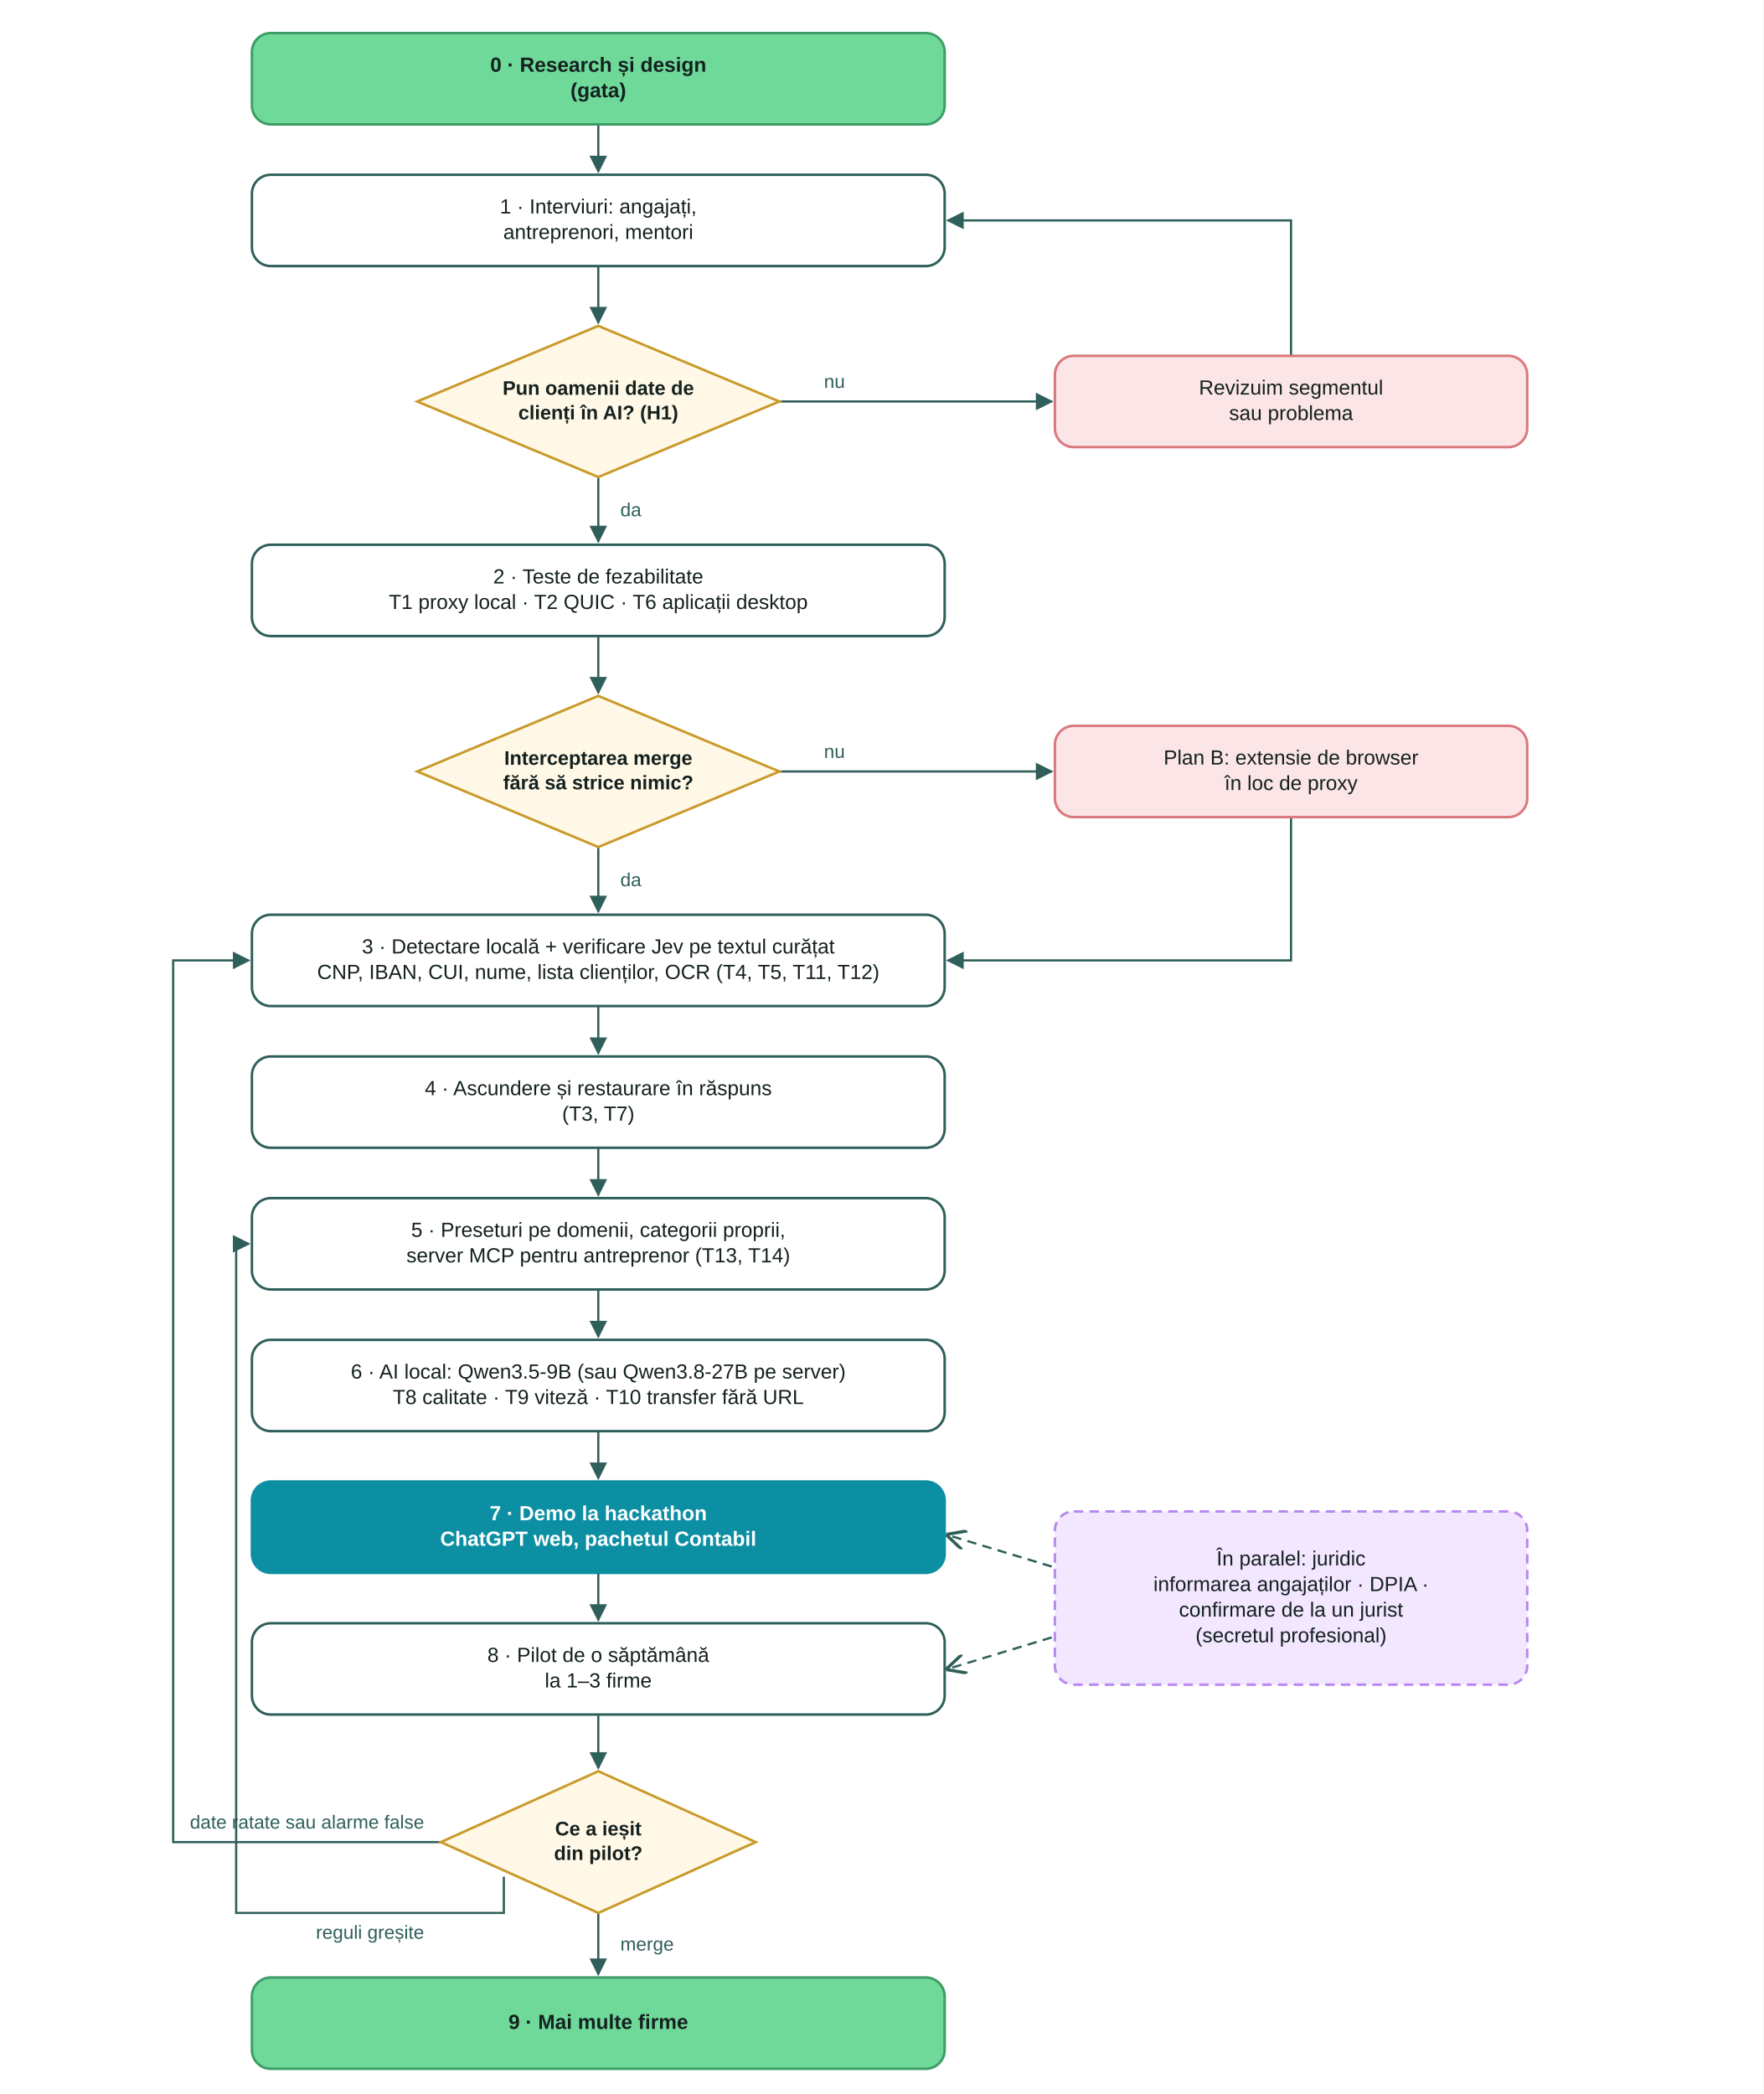
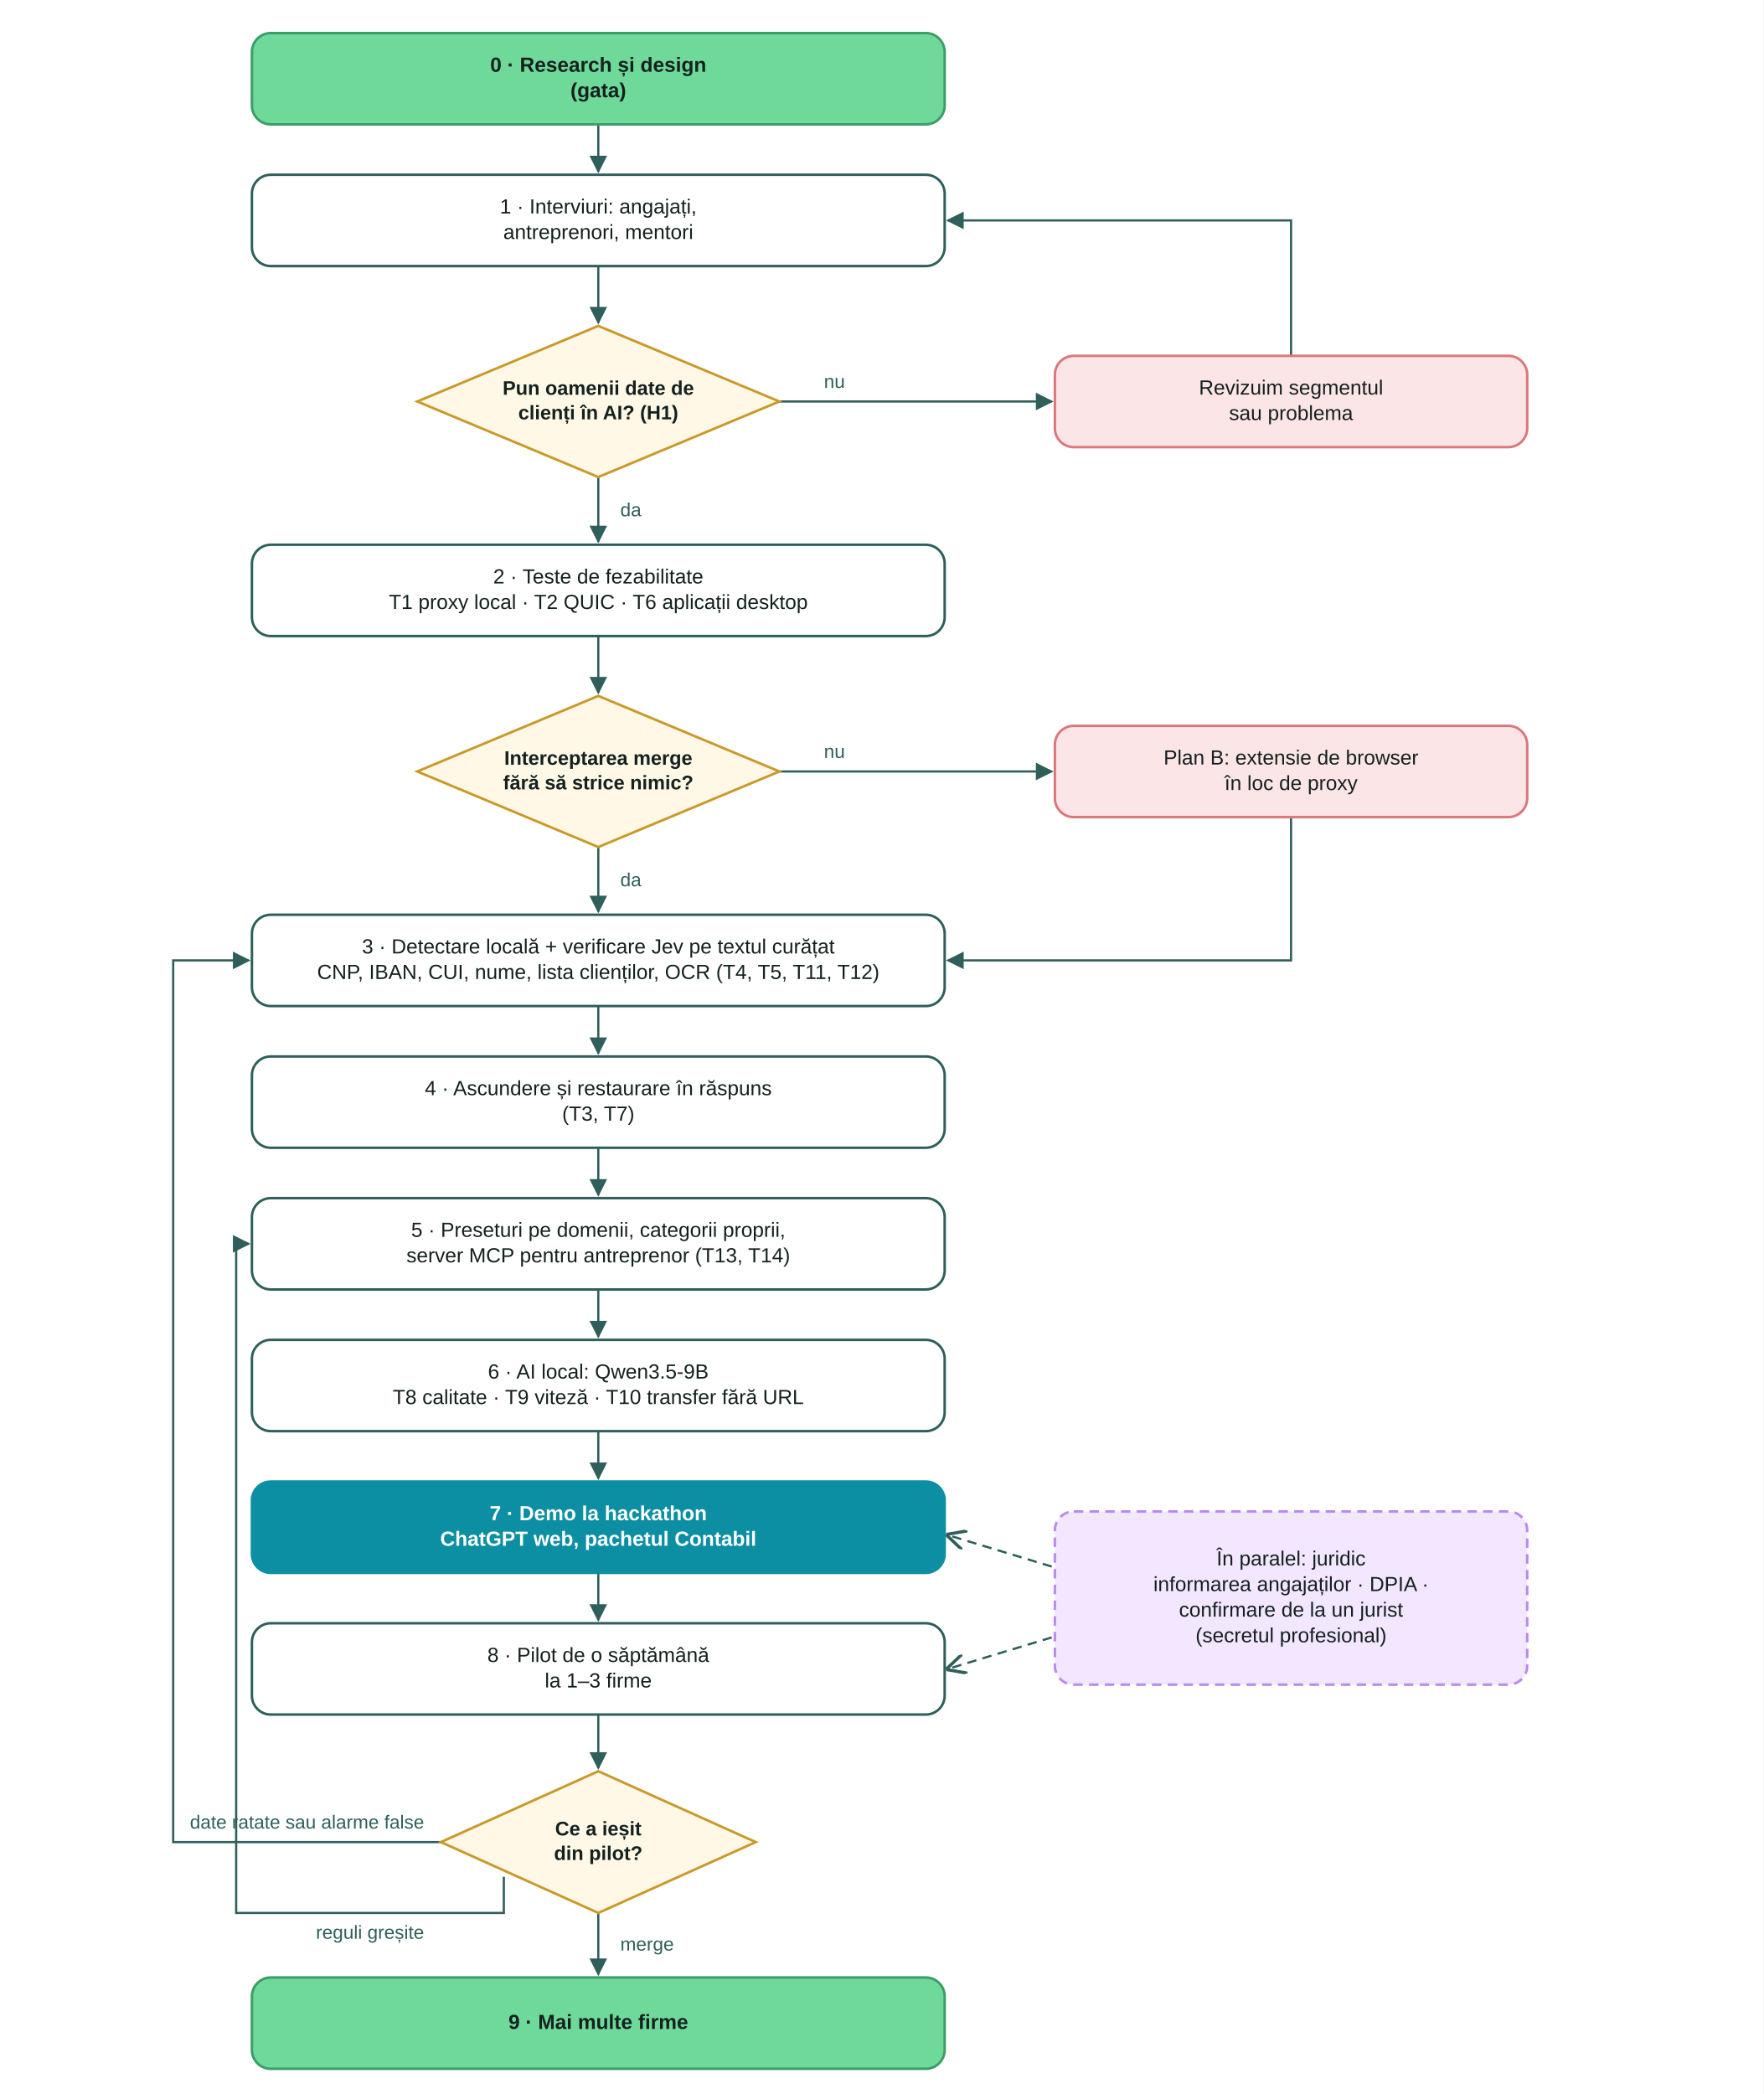
<svg xmlns="http://www.w3.org/2000/svg" viewBox="0 0 1120 1330" width="1120" height="1330" role="img" aria-label="Fluxul de dezvoltare al aplicației">
  <rect width="1120" height="1330" fill="#ffffff" />
  <defs>
    <marker id="ah" viewBox="0 0 10 10" refX="9" refY="5" markerWidth="8" markerHeight="8" orient="auto-start-reverse">
      <path d="M0,0 L10,5 L0,10 z" fill="#2f5f5a" />
    </marker>
    <marker id="ao" viewBox="0 0 10 10" refX="9" refY="5" markerWidth="9" markerHeight="9" orient="auto-start-reverse">
      <path d="M0,0 L10,5 L0,10" fill="none" stroke="#2f5f5a" stroke-width="1.6" />
    </marker>
  </defs>
  <line x1="380" y1="79.0" x2="380" y2="109.0" stroke="#2f5f5a" stroke-width="1.4" marker-end="url(#ah)" />
  <line x1="380" y1="169.0" x2="380" y2="205.0" stroke="#2f5f5a" stroke-width="1.4" marker-end="url(#ah)" />
  <line x1="380" y1="303.0" x2="380" y2="344.0" stroke="#2f5f5a" stroke-width="1.4" marker-end="url(#ah)" />
  <text x="394" y="324.5" font-size="12" fill="#2f5f5a" text-anchor="start" dominant-baseline="middle" paint-order="stroke" stroke="#ffffff" stroke-width="5" stroke-linejoin="round" font-family="Segoe UI, Arial, Helvetica, sans-serif">da</text>
  <line x1="380" y1="404.0" x2="380" y2="440.0" stroke="#2f5f5a" stroke-width="1.4" marker-end="url(#ah)" />
  <line x1="380" y1="538.0" x2="380" y2="579.0" stroke="#2f5f5a" stroke-width="1.4" marker-end="url(#ah)" />
  <text x="394" y="559.5" font-size="12" fill="#2f5f5a" text-anchor="start" dominant-baseline="middle" paint-order="stroke" stroke="#ffffff" stroke-width="5" stroke-linejoin="round" font-family="Segoe UI, Arial, Helvetica, sans-serif">da</text>
  <line x1="380" y1="639.0" x2="380" y2="669.0" stroke="#2f5f5a" stroke-width="1.4" marker-end="url(#ah)" />
  <line x1="380" y1="729.0" x2="380" y2="759.0" stroke="#2f5f5a" stroke-width="1.4" marker-end="url(#ah)" />
  <line x1="380" y1="819.0" x2="380" y2="849.0" stroke="#2f5f5a" stroke-width="1.4" marker-end="url(#ah)" />
  <line x1="380" y1="909.0" x2="380" y2="939.0" stroke="#2f5f5a" stroke-width="1.4" marker-end="url(#ah)" />
  <line x1="380" y1="999.0" x2="380" y2="1029.0" stroke="#2f5f5a" stroke-width="1.4" marker-end="url(#ah)" />
  <line x1="380" y1="1089.0" x2="380" y2="1123.0" stroke="#2f5f5a" stroke-width="1.4" marker-end="url(#ah)" />
  <line x1="380" y1="1215.0" x2="380" y2="1254.0" stroke="#2f5f5a" stroke-width="1.4" marker-end="url(#ah)" />
  <text x="394" y="1235.5" font-size="12" fill="#2f5f5a" text-anchor="start" dominant-baseline="middle" paint-order="stroke" stroke="#ffffff" stroke-width="5" stroke-linejoin="round" font-family="Segoe UI, Arial, Helvetica, sans-serif">merge</text>
  <line x1="495" y1="255" x2="668" y2="255" stroke="#2f5f5a" stroke-width="1.4" marker-end="url(#ah)" />
  <text x="530" y="243" font-size="12" fill="#2f5f5a" text-anchor="middle" dominant-baseline="middle" paint-order="stroke" stroke="#ffffff" stroke-width="5" stroke-linejoin="round" font-family="Segoe UI, Arial, Helvetica, sans-serif">nu</text>
  <path d="M820,226 L820,140 L602.0,140" fill="none" stroke="#2f5f5a" stroke-width="1.4" marker-end="url(#ah)" />
  <line x1="495" y1="490" x2="668" y2="490" stroke="#2f5f5a" stroke-width="1.4" marker-end="url(#ah)" />
  <text x="530" y="478" font-size="12" fill="#2f5f5a" text-anchor="middle" dominant-baseline="middle" paint-order="stroke" stroke="#ffffff" stroke-width="5" stroke-linejoin="round" font-family="Segoe UI, Arial, Helvetica, sans-serif">nu</text>
  <path d="M820,519 L820,610 L602.0,610" fill="none" stroke="#2f5f5a" stroke-width="1.4" marker-end="url(#ah)" />
  <path d="M280,1170 L110,1170 L110,610 L158.0,610" fill="none" stroke="#2f5f5a" stroke-width="1.4" marker-end="url(#ah)" />
  <text x="195" y="1158" font-size="12" fill="#2f5f5a" text-anchor="middle" dominant-baseline="middle" paint-order="stroke" stroke="#ffffff" stroke-width="5" stroke-linejoin="round" font-family="Segoe UI, Arial, Helvetica, sans-serif">date ratate sau alarme false</text>
  <path d="M320,1192 L320,1215 L150,1215 L150,790 L158.0,790" fill="none" stroke="#2f5f5a" stroke-width="1.4" marker-end="url(#ah)" />
  <text x="235" y="1228" font-size="12" fill="#2f5f5a" text-anchor="middle" dominant-baseline="middle" paint-order="stroke" stroke="#ffffff" stroke-width="5" stroke-linejoin="round" font-family="Segoe UI, Arial, Helvetica, sans-serif">reguli greșite</text>
  <line x1="668" y1="995" x2="602.0" y2="975" stroke="#2f5f5a" stroke-width="1.4" stroke-dasharray="6 4" marker-end="url(#ao)" />
  <line x1="668" y1="1040" x2="602.0" y2="1060" stroke="#2f5f5a" stroke-width="1.4" stroke-dasharray="6 4" marker-end="url(#ao)" />
  <rect x="160.0" y="21.0" width="440" height="58" rx="12" fill="#6fd99a" stroke="#3c9d66" stroke-width="1.6" />
  <text x="380" y="41.9" font-size="13" font-weight="700" fill="#14211f" text-anchor="middle" dominant-baseline="middle" font-family="Segoe UI, Arial, Helvetica, sans-serif">0 · Research și design</text>
  <text x="380" y="58.1" font-size="13" font-weight="700" fill="#14211f" text-anchor="middle" dominant-baseline="middle" font-family="Segoe UI, Arial, Helvetica, sans-serif">(gata)</text>
  <rect x="160.0" y="111.0" width="440" height="58" rx="12" fill="#ffffff" stroke="#2f5f5a" stroke-width="1.6" />
  <text x="380" y="131.9" font-size="13" font-weight="500" fill="#14211f" text-anchor="middle" dominant-baseline="middle" font-family="Segoe UI, Arial, Helvetica, sans-serif">1 · Interviuri: angajați,</text>
  <text x="380" y="148.1" font-size="13" font-weight="500" fill="#14211f" text-anchor="middle" dominant-baseline="middle" font-family="Segoe UI, Arial, Helvetica, sans-serif">antreprenori, mentori</text>
  <polygon points="380,207.0 495.0,255 380,303.0 265.0,255" fill="#fff8e6" stroke="#c99a2a" stroke-width="1.6" />
  <text x="380" y="247.2" font-size="12.5" font-weight="600" fill="#14211f" text-anchor="middle" dominant-baseline="middle" font-family="Segoe UI, Arial, Helvetica, sans-serif">Pun oamenii date de</text>
  <text x="380" y="262.8" font-size="12.5" font-weight="600" fill="#14211f" text-anchor="middle" dominant-baseline="middle" font-family="Segoe UI, Arial, Helvetica, sans-serif">clienți în AI? (H1)</text>
  <rect x="670.0" y="226.0" width="300" height="58" rx="12" fill="#fbe5e6" stroke="#d9787d" stroke-width="1.6" />
  <text x="820" y="246.9" font-size="13" font-weight="500" fill="#14211f" text-anchor="middle" dominant-baseline="middle" font-family="Segoe UI, Arial, Helvetica, sans-serif">Revizuim segmentul</text>
  <text x="820" y="263.1" font-size="13" font-weight="500" fill="#14211f" text-anchor="middle" dominant-baseline="middle" font-family="Segoe UI, Arial, Helvetica, sans-serif">sau problema</text>
  <rect x="160.0" y="346.0" width="440" height="58" rx="12" fill="#ffffff" stroke="#2f5f5a" stroke-width="1.6" />
  <text x="380" y="366.9" font-size="13" font-weight="500" fill="#14211f" text-anchor="middle" dominant-baseline="middle" font-family="Segoe UI, Arial, Helvetica, sans-serif">2 · Teste de fezabilitate</text>
  <text x="380" y="383.1" font-size="13" font-weight="500" fill="#14211f" text-anchor="middle" dominant-baseline="middle" font-family="Segoe UI, Arial, Helvetica, sans-serif">T1 proxy local · T2 QUIC · T6 aplicații desktop</text>
  <polygon points="380,442.0 495.0,490 380,538.0 265.0,490" fill="#fff8e6" stroke="#c99a2a" stroke-width="1.6" />
  <text x="380" y="482.2" font-size="12.5" font-weight="600" fill="#14211f" text-anchor="middle" dominant-baseline="middle" font-family="Segoe UI, Arial, Helvetica, sans-serif">Interceptarea merge</text>
  <text x="380" y="497.8" font-size="12.5" font-weight="600" fill="#14211f" text-anchor="middle" dominant-baseline="middle" font-family="Segoe UI, Arial, Helvetica, sans-serif">fără să strice nimic?</text>
  <rect x="670.0" y="461.0" width="300" height="58" rx="12" fill="#fbe5e6" stroke="#d9787d" stroke-width="1.6" />
  <text x="820" y="481.9" font-size="13" font-weight="500" fill="#14211f" text-anchor="middle" dominant-baseline="middle" font-family="Segoe UI, Arial, Helvetica, sans-serif">Plan B: extensie de browser</text>
  <text x="820" y="498.1" font-size="13" font-weight="500" fill="#14211f" text-anchor="middle" dominant-baseline="middle" font-family="Segoe UI, Arial, Helvetica, sans-serif">în loc de proxy</text>
  <rect x="160.0" y="581.0" width="440" height="58" rx="12" fill="#ffffff" stroke="#2f5f5a" stroke-width="1.6" />
  <text x="380" y="601.9" font-size="13" font-weight="500" fill="#14211f" text-anchor="middle" dominant-baseline="middle" font-family="Segoe UI, Arial, Helvetica, sans-serif">3 · Detectare locală + verificare Jev pe textul curățat</text>
  <text x="380" y="618.1" font-size="13" font-weight="500" fill="#14211f" text-anchor="middle" dominant-baseline="middle" font-family="Segoe UI, Arial, Helvetica, sans-serif">CNP, IBAN, CUI, nume, lista clienților, OCR (T4, T5, T11, T12)</text>
  <rect x="160.0" y="671.0" width="440" height="58" rx="12" fill="#ffffff" stroke="#2f5f5a" stroke-width="1.6" />
  <text x="380" y="691.9" font-size="13" font-weight="500" fill="#14211f" text-anchor="middle" dominant-baseline="middle" font-family="Segoe UI, Arial, Helvetica, sans-serif">4 · Ascundere și restaurare în răspuns</text>
  <text x="380" y="708.1" font-size="13" font-weight="500" fill="#14211f" text-anchor="middle" dominant-baseline="middle" font-family="Segoe UI, Arial, Helvetica, sans-serif">(T3, T7)</text>
  <rect x="160.0" y="761.0" width="440" height="58" rx="12" fill="#ffffff" stroke="#2f5f5a" stroke-width="1.6" />
  <text x="380" y="781.9" font-size="13" font-weight="500" fill="#14211f" text-anchor="middle" dominant-baseline="middle" font-family="Segoe UI, Arial, Helvetica, sans-serif">5 · Preseturi pe domenii, categorii proprii,</text>
  <text x="380" y="798.1" font-size="13" font-weight="500" fill="#14211f" text-anchor="middle" dominant-baseline="middle" font-family="Segoe UI, Arial, Helvetica, sans-serif">server MCP pentru antreprenor (T13, T14)</text>
  <rect x="160.0" y="851.0" width="440" height="58" rx="12" fill="#ffffff" stroke="#2f5f5a" stroke-width="1.6" />
-   <text x="380" y="871.9" font-size="13" font-weight="500" fill="#14211f" text-anchor="middle" dominant-baseline="middle" font-family="Segoe UI, Arial, Helvetica, sans-serif">6 · AI local: Qwen3.5-9B (sau Qwen3.8-27B pe server)</text>
+   <text x="380" y="871.9" font-size="13" font-weight="500" fill="#14211f" text-anchor="middle" dominant-baseline="middle" font-family="Segoe UI, Arial, Helvetica, sans-serif">6 · AI local: Qwen3.5-9B</text>
  <text x="380" y="888.1" font-size="13" font-weight="500" fill="#14211f" text-anchor="middle" dominant-baseline="middle" font-family="Segoe UI, Arial, Helvetica, sans-serif">T8 calitate · T9 viteză · T10 transfer fără URL</text>
  <rect x="160.0" y="941.0" width="440" height="58" rx="12" fill="#0d8fa3" stroke="#0d8fa3" stroke-width="1.6" />
  <text x="380" y="961.9" font-size="13" font-weight="700" fill="#ffffff" text-anchor="middle" dominant-baseline="middle" font-family="Segoe UI, Arial, Helvetica, sans-serif">7 · Demo la hackathon</text>
  <text x="380" y="978.1" font-size="13" font-weight="700" fill="#ffffff" text-anchor="middle" dominant-baseline="middle" font-family="Segoe UI, Arial, Helvetica, sans-serif">ChatGPT web, pachetul Contabil</text>
  <rect x="160.0" y="1031.0" width="440" height="58" rx="12" fill="#ffffff" stroke="#2f5f5a" stroke-width="1.6" />
  <text x="380" y="1051.9" font-size="13" font-weight="500" fill="#14211f" text-anchor="middle" dominant-baseline="middle" font-family="Segoe UI, Arial, Helvetica, sans-serif">8 · Pilot de o săptămână</text>
  <text x="380" y="1068.1" font-size="13" font-weight="500" fill="#14211f" text-anchor="middle" dominant-baseline="middle" font-family="Segoe UI, Arial, Helvetica, sans-serif">la 1–3 firme</text>
  <polygon points="380,1125.0 480.0,1170 380,1215.0 280.0,1170" fill="#fff8e6" stroke="#c99a2a" stroke-width="1.6" />
  <text x="380" y="1162.2" font-size="12.5" font-weight="600" fill="#14211f" text-anchor="middle" dominant-baseline="middle" font-family="Segoe UI, Arial, Helvetica, sans-serif">Ce a ieșit</text>
  <text x="380" y="1177.8" font-size="12.5" font-weight="600" fill="#14211f" text-anchor="middle" dominant-baseline="middle" font-family="Segoe UI, Arial, Helvetica, sans-serif">din pilot?</text>
  <rect x="160.0" y="1256.0" width="440" height="58" rx="12" fill="#6fd99a" stroke="#3c9d66" stroke-width="1.6" />
  <text x="380" y="1285.0" font-size="13" font-weight="700" fill="#14211f" text-anchor="middle" dominant-baseline="middle" font-family="Segoe UI, Arial, Helvetica, sans-serif">9 · Mai multe firme</text>
  <rect x="670.0" y="960.0" width="300" height="110" rx="12" fill="#f3e6ff" stroke="#b989f0" stroke-width="1.6" stroke-dasharray="6 4" />
  <text x="820" y="990.6" font-size="13" font-weight="500" fill="#14211f" text-anchor="middle" dominant-baseline="middle" font-family="Segoe UI, Arial, Helvetica, sans-serif">În paralel: juridic</text>
  <text x="820" y="1006.9" font-size="13" font-weight="500" fill="#14211f" text-anchor="middle" dominant-baseline="middle" font-family="Segoe UI, Arial, Helvetica, sans-serif">informarea angajaților · DPIA ·</text>
  <text x="820" y="1023.1" font-size="13" font-weight="500" fill="#14211f" text-anchor="middle" dominant-baseline="middle" font-family="Segoe UI, Arial, Helvetica, sans-serif">confirmare de la un jurist</text>
  <text x="820" y="1039.4" font-size="13" font-weight="500" fill="#14211f" text-anchor="middle" dominant-baseline="middle" font-family="Segoe UI, Arial, Helvetica, sans-serif">(secretul profesional)</text>
</svg>
